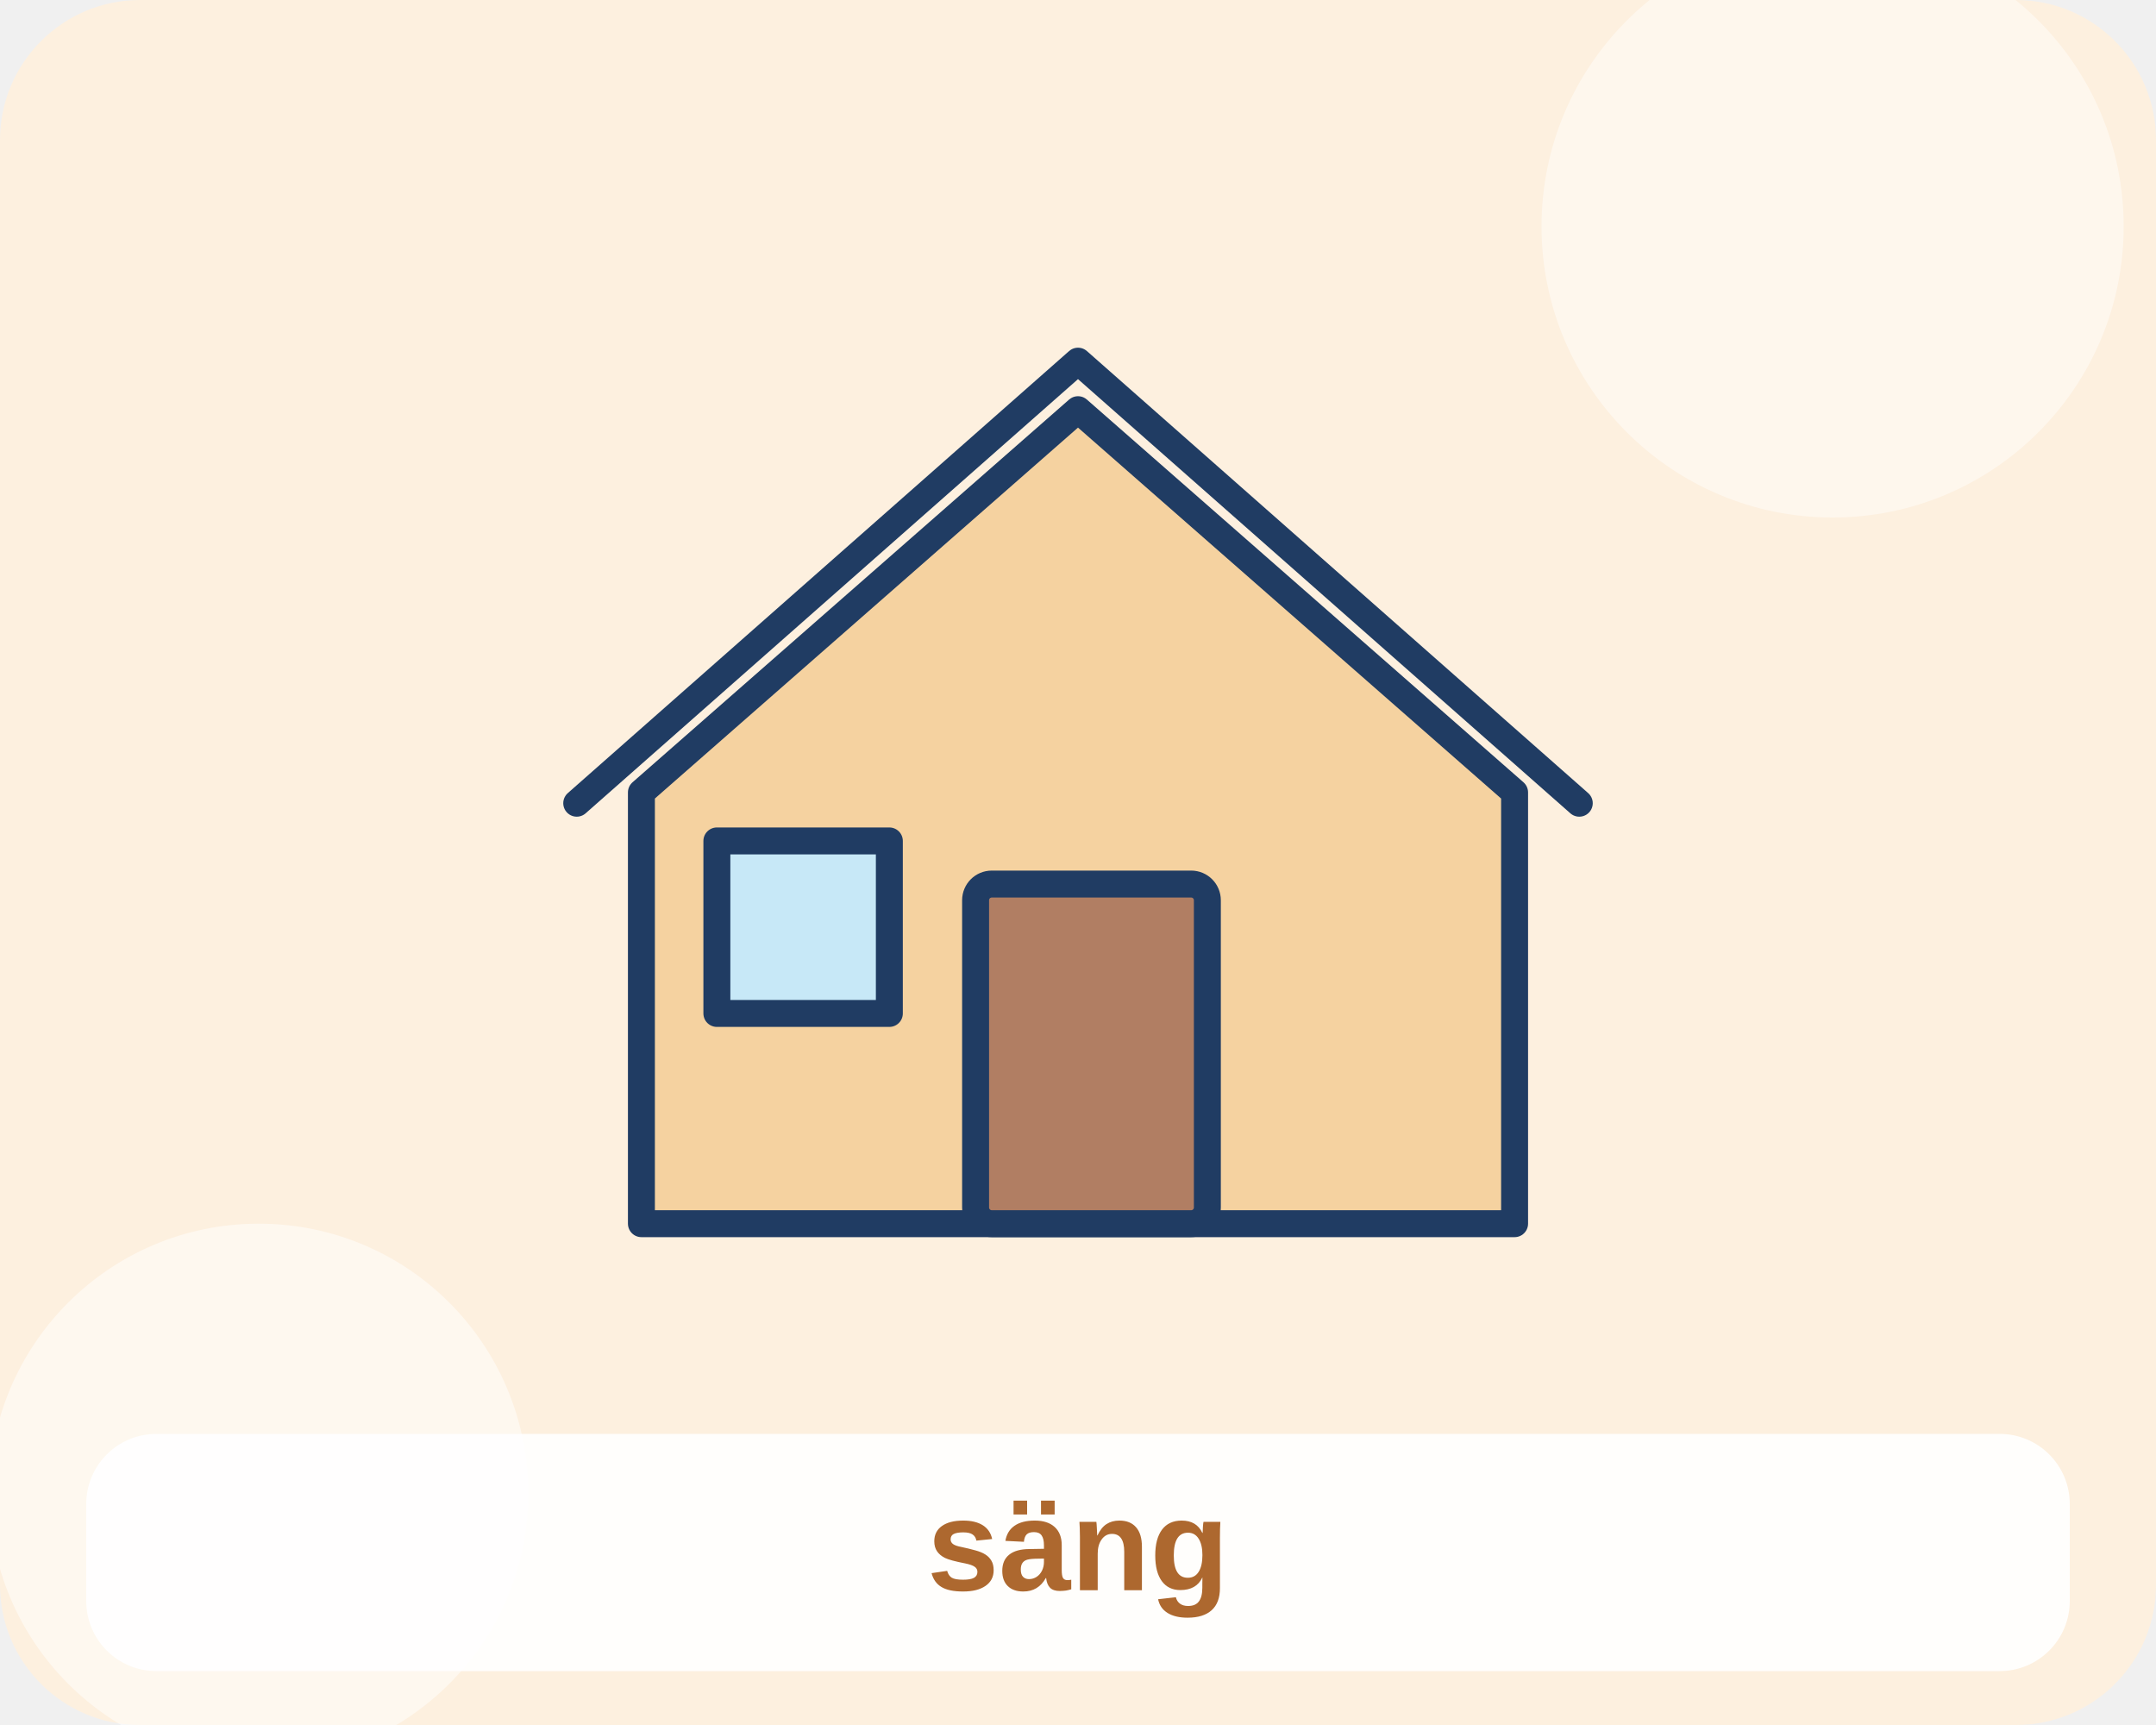
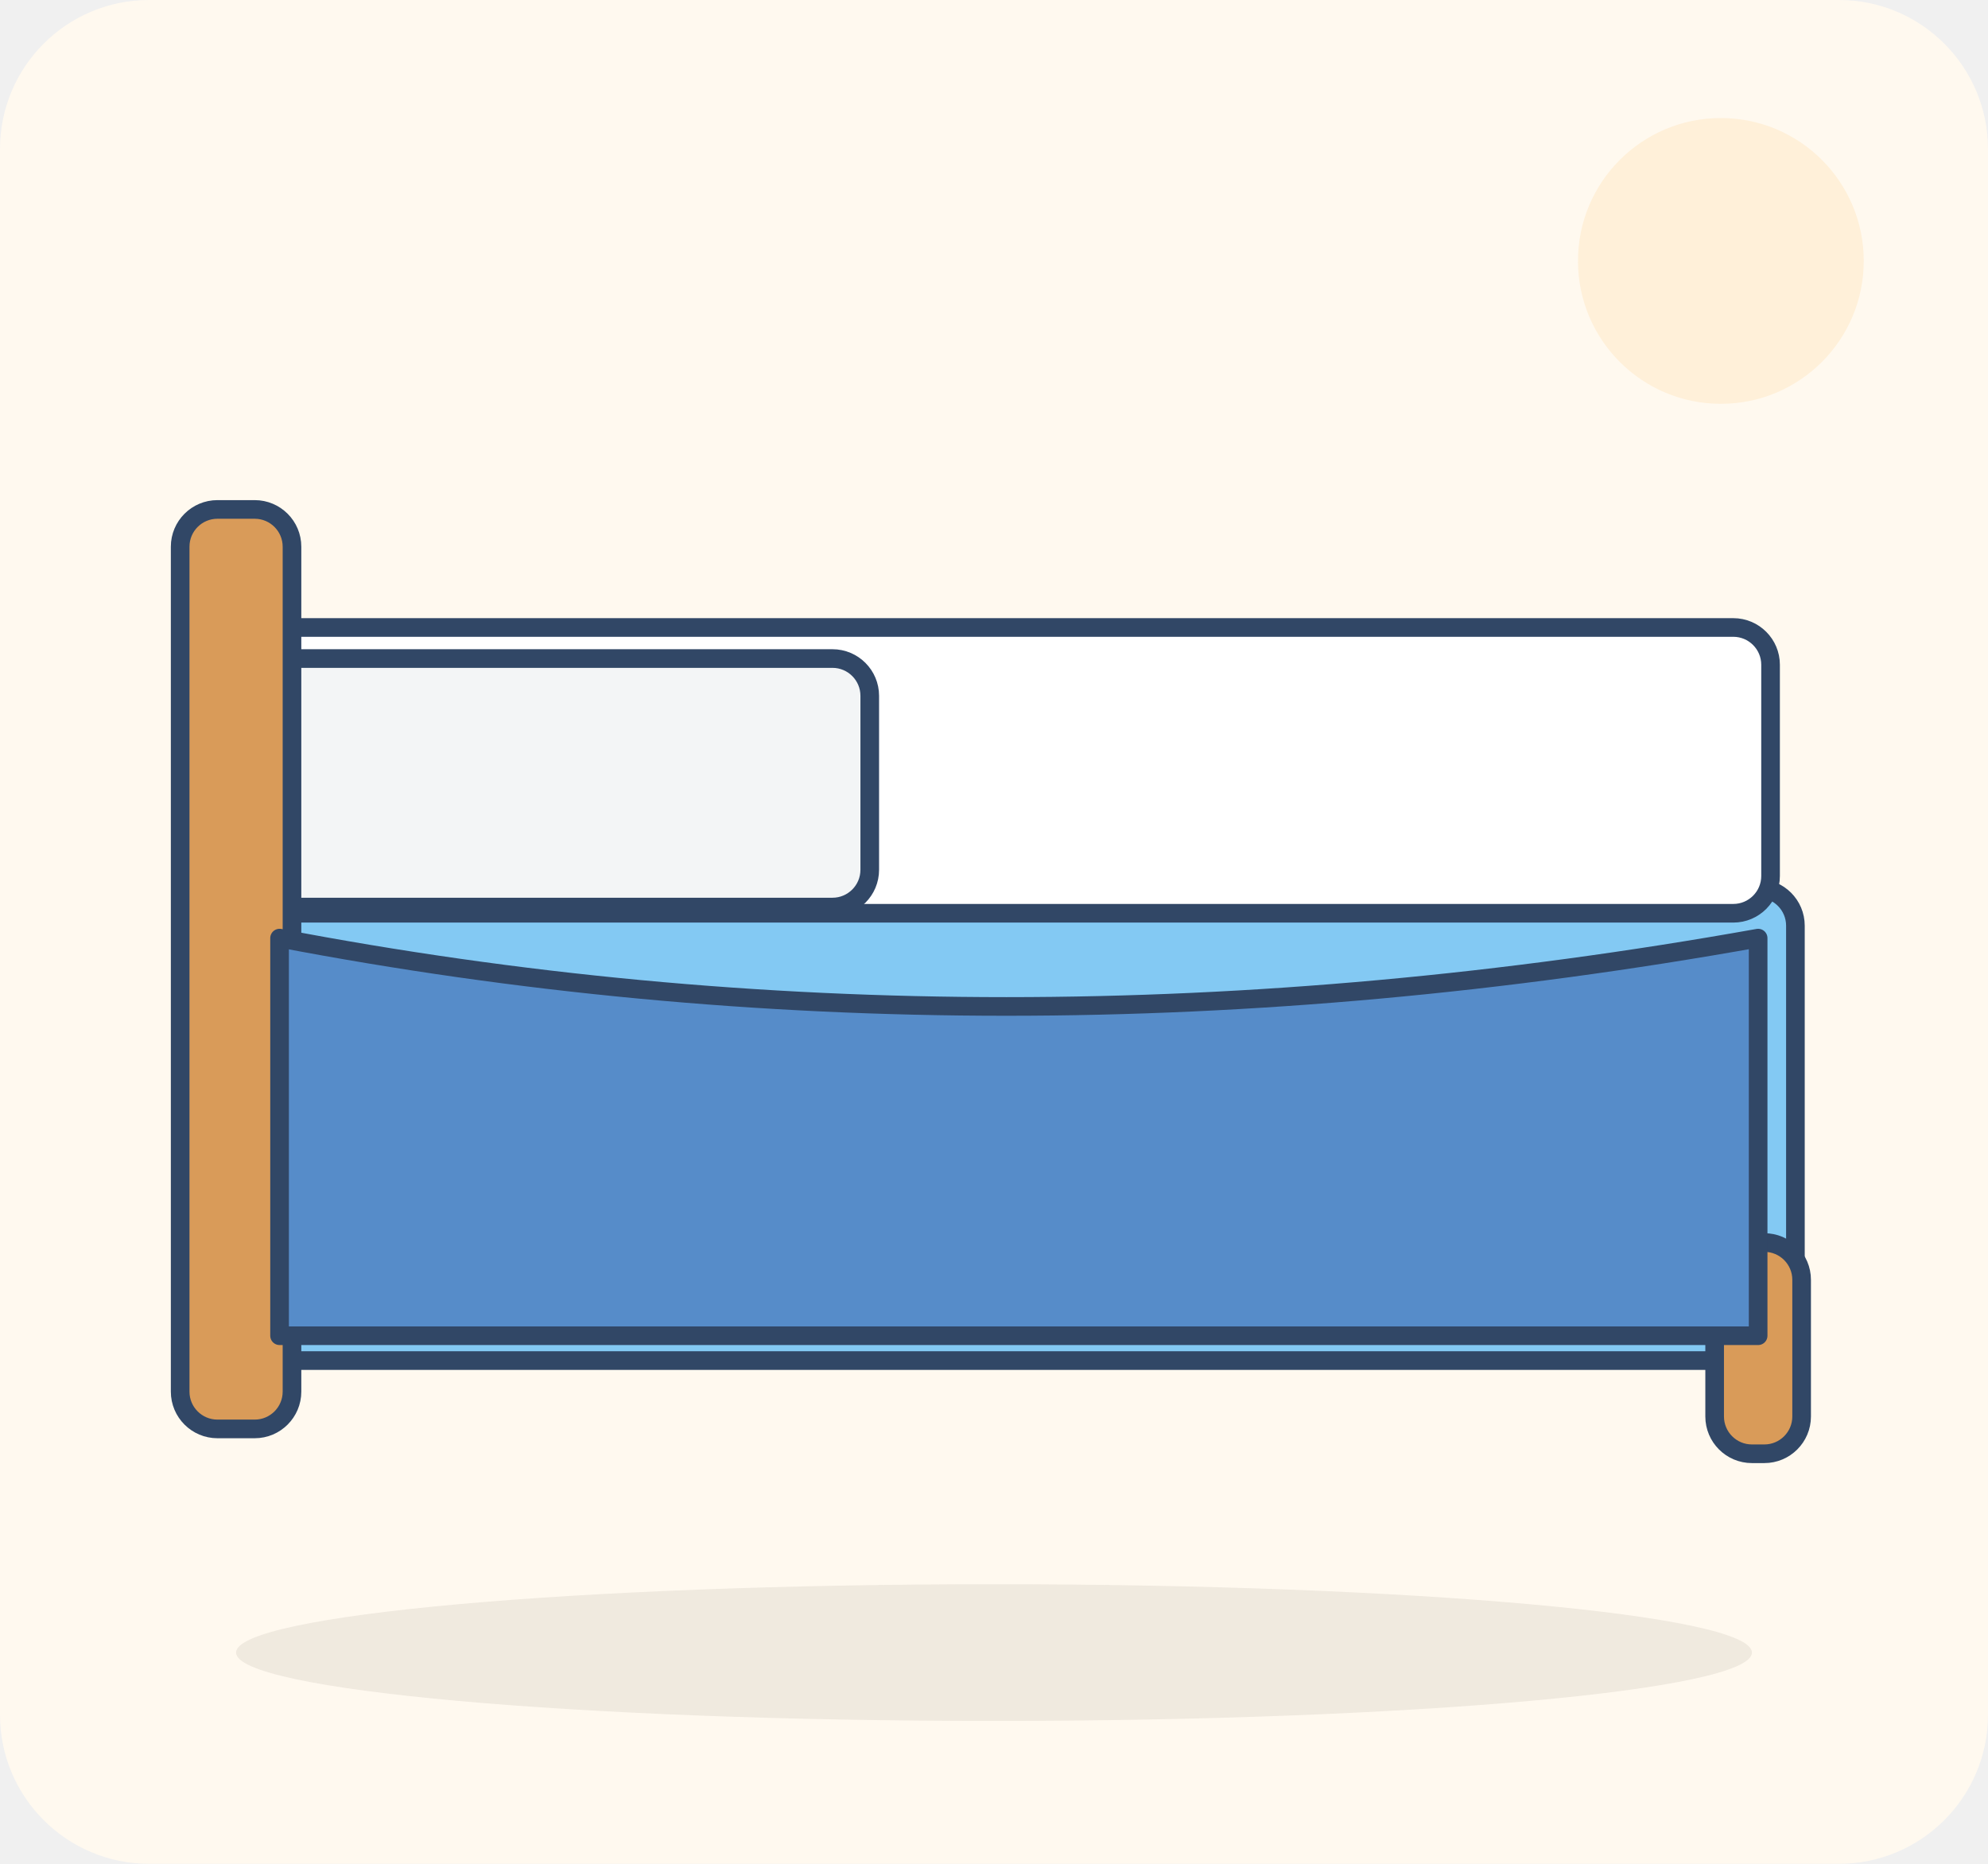
- <svg xmlns="http://www.w3.org/2000/svg" width="400" height="320" viewBox="0 0 400 320" role="img" aria-label="Illustration: säng">
-   <rect width="400" height="320" rx="26" fill="#fdf0df" />
-   <circle cx="340" cy="42" r="54" fill="#ffffff" opacity=".45" />
-   <circle cx="48" cy="277" r="50" fill="#ffffff" opacity=".5" />
-   <g transform="translate(38 1)">
-     <path d="M81 146 L162 75 L243 146 V226 H81Z" fill="#f5d2a0" stroke="#203c63" stroke-width="5" stroke-linecap="round" stroke-linejoin="round" />
-     <path d="M69 148 L162 66 L255 148" fill="none" stroke="#203c63" stroke-width="5" stroke-linecap="round" stroke-linejoin="round" />
-     <rect x="143" y="163" width="43" height="63" rx="3" fill="#b17e63" stroke="#203c63" stroke-width="5" stroke-linecap="round" stroke-linejoin="round" />
-     <rect x="95" y="155" width="32" height="32" fill="#c7e8f7" stroke="#203c63" stroke-width="5" stroke-linecap="round" stroke-linejoin="round" />
-   </g>
-   <rect x="16" y="266" width="368" height="44" rx="13" fill="#ffffff" opacity=".92" />
-   <text x="200" y="295" font-size="24" text-anchor="middle" font-family="Arial, sans-serif" font-weight="bold" fill="#ad682f">säng</text>
+ <svg xmlns="http://www.w3.org/2000/svg" width="320" height="300" viewBox="0 0 320 300">
+   <rect width="320" height="300" rx="24" fill="#fff9ef" />
+   <circle cx="277" cy="42" r="23" fill="#fff0d9" />
+   <ellipse cx="160" cy="266" rx="122" ry="11" fill="#e6dfd4" opacity=".6" />
+   <rect x="33" y="143" width="256" height="76" rx="6" fill="#83c9f3" stroke="#314766" stroke-width="3" />
+   <rect x="40" y="101" width="245" height="46" rx="6" fill="#ffffff" stroke="#314766" stroke-width="3" />
+   <rect x="42" y="106" width="98" height="40" rx="6" fill="#f3f5f6" stroke="#314766" stroke-width="3" />
+   <rect x="29" y="82" width="18" height="148" rx="6" fill="#d99b59" stroke="#314766" stroke-width="3" />
+   <rect x="276" y="200" width="14" height="34" rx="6" fill="#d99b59" stroke="#314766" stroke-width="3" />
+   <path d="M45 151 Q160 173 283 151 L283 215 L45 215 Z" fill="#568cc9" stroke="#314766" stroke-width="3" stroke-linejoin="round" />
</svg>
